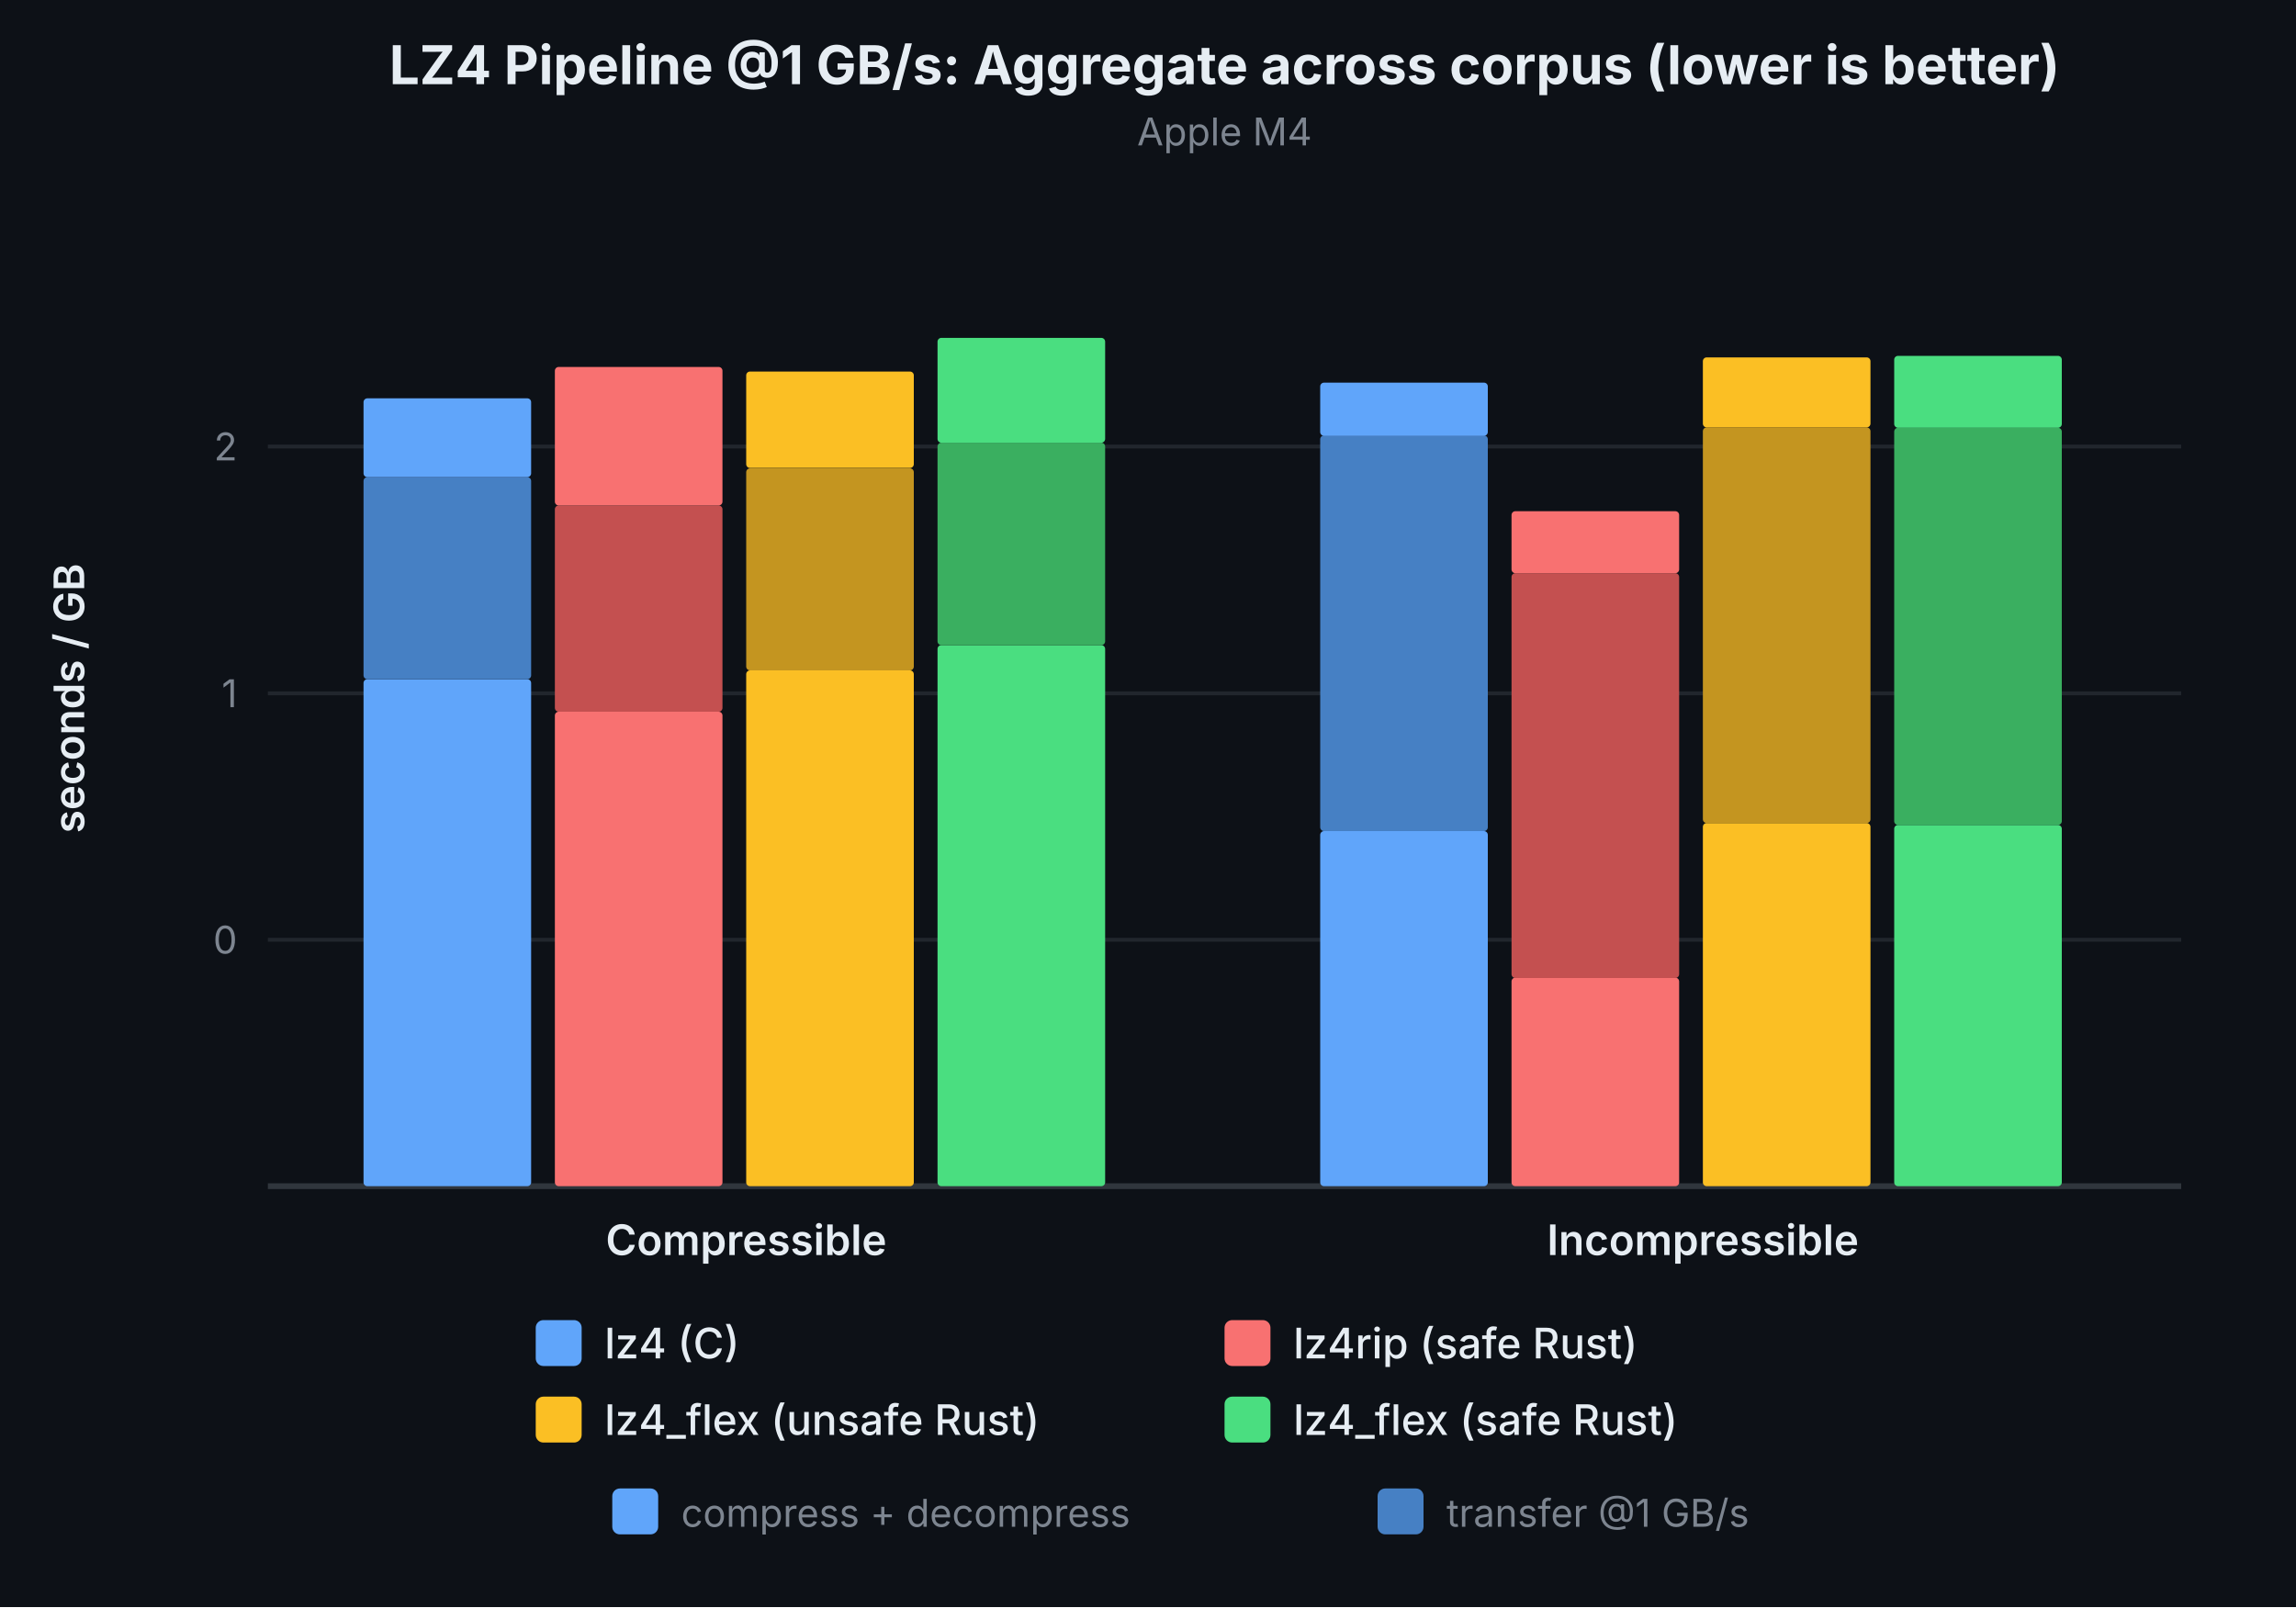
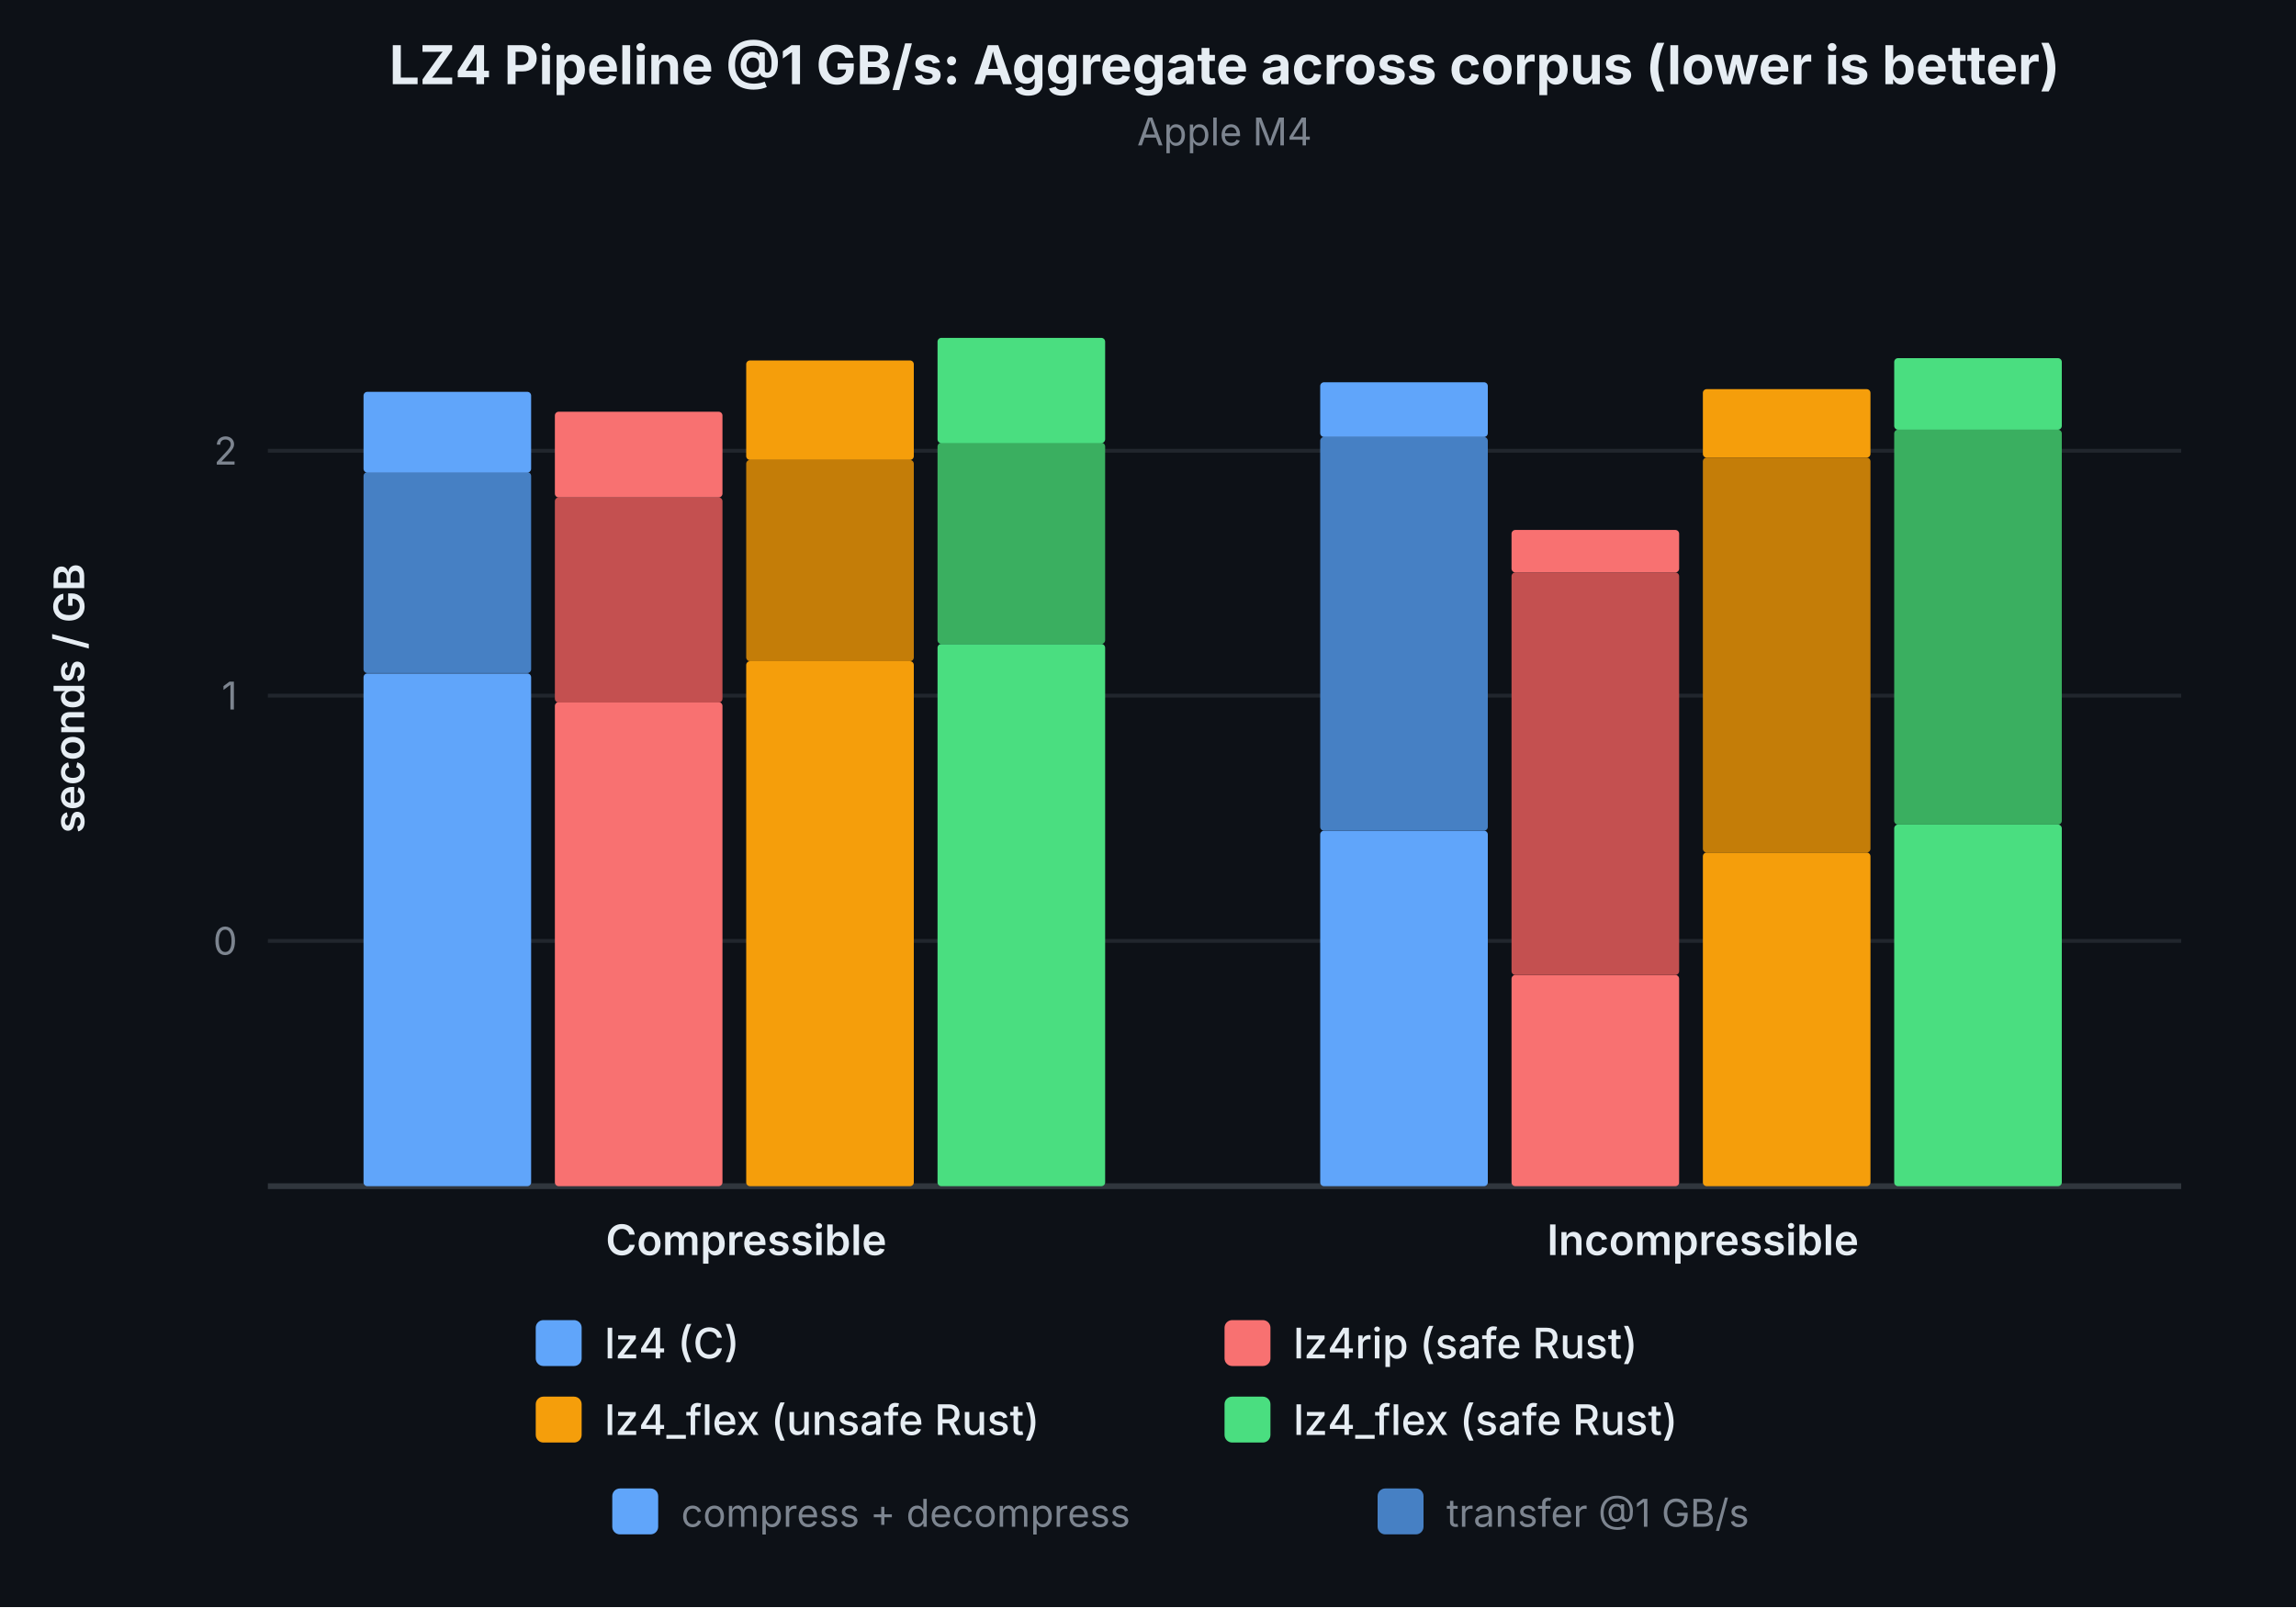
<svg xmlns="http://www.w3.org/2000/svg" viewBox="0 0 600 420" font-family="system-ui, -apple-system, sans-serif">
  <rect width="600" height="420" fill="#0d1117" />
  <text x="320.0" y="22" text-anchor="middle" fill="#e6edf3" font-size="14" font-weight="700">LZ4 Pipeline @1 GB/s: Aggregate across corpus (lower is better)</text>
  <text x="320.0" y="38" text-anchor="middle" fill="#7d8590" font-size="10">Apple M4</text>
-   <line x1="70" y1="245.6" x2="570" y2="245.6" stroke="#21262d" stroke-width="1" />
-   <text x="62" y="245.6" text-anchor="end" dominant-baseline="middle" fill="#7d8590" font-size="10">0</text>
-   <line x1="70" y1="181.2" x2="570" y2="181.2" stroke="#21262d" stroke-width="1" />
-   <text x="62" y="181.2" text-anchor="end" dominant-baseline="middle" fill="#7d8590" font-size="10">1</text>
-   <line x1="70" y1="116.7" x2="570" y2="116.7" stroke="#21262d" stroke-width="1" />
-   <text x="62" y="116.7" text-anchor="end" dominant-baseline="middle" fill="#7d8590" font-size="10">2</text>
+   <line x1="70" y1="245.9" x2="570" y2="245.9" stroke="#21262d" stroke-width="1" />
+   <text x="62" y="245.9" text-anchor="end" dominant-baseline="middle" fill="#7d8590" font-size="10">0</text>
+   <line x1="70" y1="181.8" x2="570" y2="181.8" stroke="#21262d" stroke-width="1" />
+   <text x="62" y="181.8" text-anchor="end" dominant-baseline="middle" fill="#7d8590" font-size="10">1</text>
+   <line x1="70" y1="117.8" x2="570" y2="117.8" stroke="#21262d" stroke-width="1" />
+   <text x="62" y="117.8" text-anchor="end" dominant-baseline="middle" fill="#7d8590" font-size="10">2</text>
  <line x1="70" y1="310" x2="570" y2="310" stroke="#30363d" stroke-width="1.5" />
  <text x="22" y="182.5" text-anchor="middle" fill="#e6edf3" font-size="11" font-weight="600" transform="rotate(-90,22,182.5)">seconds / GB</text>
-   <rect x="95.0" y="177.5" width="43.8" height="132.5" fill="#60a5fa" rx="1" />
-   <rect x="95.0" y="124.7" width="43.8" height="52.8" fill="#4680c4" rx="1" />
-   <rect x="95.0" y="104.1" width="43.8" height="20.6" fill="#60a5fa" rx="1" />
-   <rect x="145.0" y="186.0" width="43.8" height="124.0" fill="#f87171" rx="1" />
-   <rect x="145.0" y="132.1" width="43.8" height="53.9" fill="#c45050" rx="1" />
-   <rect x="145.0" y="95.9" width="43.8" height="36.2" fill="#f87171" rx="1" />
-   <rect x="195.0" y="175.2" width="43.8" height="134.8" fill="#fbbf24" rx="1" />
-   <rect x="195.0" y="122.4" width="43.8" height="52.8" fill="#c49520" rx="1" />
-   <rect x="195.0" y="97.1" width="43.8" height="25.2" fill="#fbbf24" rx="1" />
-   <rect x="245.0" y="168.6" width="43.8" height="141.4" fill="#4ade80" rx="1" />
-   <rect x="245.0" y="115.7" width="43.8" height="52.9" fill="#3aaf60" rx="1" />
-   <rect x="245.0" y="88.3" width="43.8" height="27.4" fill="#4ade80" rx="1" />
+   <rect x="95.0" y="176.0" width="43.8" height="134.0" fill="#60a5fa" rx="1" />
+   <rect x="95.0" y="123.4" width="43.8" height="52.5" fill="#4680c4" rx="1" />
+   <rect x="95.0" y="102.4" width="43.8" height="21.1" fill="#60a5fa" rx="1" />
+   <rect x="145.0" y="183.5" width="43.8" height="126.5" fill="#f87171" rx="1" />
+   <rect x="145.0" y="130.0" width="43.8" height="53.6" fill="#c45050" rx="1" />
+   <rect x="145.0" y="107.6" width="43.8" height="22.4" fill="#f87171" rx="1" />
+   <rect x="195.0" y="172.8" width="43.8" height="137.2" fill="#f59e0b" rx="1" />
+   <rect x="195.0" y="120.2" width="43.8" height="52.6" fill="#c47d08" rx="1" />
+   <rect x="195.0" y="94.2" width="43.8" height="26.0" fill="#f59e0b" rx="1" />
+   <rect x="245.0" y="168.3" width="43.8" height="141.7" fill="#4ade80" rx="1" />
+   <rect x="245.0" y="115.7" width="43.8" height="52.6" fill="#3aaf60" rx="1" />
+   <rect x="245.0" y="88.3" width="43.8" height="27.5" fill="#4ade80" rx="1" />
  <text x="195.0" y="328" text-anchor="middle" fill="#e6edf3" font-size="11" font-weight="600">Compressible</text>
-   <rect x="345.0" y="217.2" width="43.8" height="92.8" fill="#60a5fa" rx="1" />
-   <rect x="345.0" y="113.8" width="43.8" height="103.4" fill="#4680c4" rx="1" />
-   <rect x="345.0" y="100.0" width="43.8" height="13.9" fill="#60a5fa" rx="1" />
-   <rect x="395.0" y="255.5" width="43.8" height="54.5" fill="#f87171" rx="1" />
-   <rect x="395.0" y="149.8" width="43.8" height="105.8" fill="#c45050" rx="1" />
-   <rect x="395.0" y="133.6" width="43.8" height="16.2" fill="#f87171" rx="1" />
-   <rect x="445.0" y="215.1" width="43.8" height="94.9" fill="#fbbf24" rx="1" />
-   <rect x="445.0" y="111.7" width="43.8" height="103.4" fill="#c49520" rx="1" />
-   <rect x="445.0" y="93.4" width="43.8" height="18.3" fill="#fbbf24" rx="1" />
-   <rect x="495.0" y="215.6" width="43.8" height="94.4" fill="#4ade80" rx="1" />
-   <rect x="495.0" y="111.8" width="43.8" height="103.8" fill="#3aaf60" rx="1" />
-   <rect x="495.0" y="93.0" width="43.8" height="18.8" fill="#4ade80" rx="1" />
+   <rect x="345.0" y="217.1" width="43.8" height="92.9" fill="#60a5fa" rx="1" />
+   <rect x="345.0" y="114.2" width="43.8" height="102.9" fill="#4680c4" rx="1" />
+   <rect x="345.0" y="99.9" width="43.8" height="14.3" fill="#60a5fa" rx="1" />
+   <rect x="395.0" y="254.8" width="43.8" height="55.2" fill="#f87171" rx="1" />
+   <rect x="395.0" y="149.6" width="43.8" height="105.2" fill="#c45050" rx="1" />
+   <rect x="395.0" y="138.5" width="43.8" height="11.1" fill="#f87171" rx="1" />
+   <rect x="445.0" y="222.8" width="43.8" height="87.2" fill="#f59e0b" rx="1" />
+   <rect x="445.0" y="119.6" width="43.8" height="103.2" fill="#c47d08" rx="1" />
+   <rect x="445.0" y="101.7" width="43.8" height="17.9" fill="#f59e0b" rx="1" />
+   <rect x="495.0" y="215.5" width="43.8" height="94.5" fill="#4ade80" rx="1" />
+   <rect x="495.0" y="112.3" width="43.8" height="103.2" fill="#3aaf60" rx="1" />
+   <rect x="495.0" y="93.6" width="43.8" height="18.7" fill="#4ade80" rx="1" />
  <text x="445.0" y="328" text-anchor="middle" fill="#e6edf3" font-size="11" font-weight="600">Incompressible</text>
  <rect x="140" y="345" width="12" height="12" fill="#60a5fa" rx="2" />
  <text x="158" y="355" fill="#e6edf3" font-size="11" font-weight="500">lz4 (C)</text>
  <rect x="320" y="345" width="12" height="12" fill="#f87171" rx="2" />
  <text x="338" y="355" fill="#e6edf3" font-size="11" font-weight="500">lz4rip (safe Rust)</text>
-   <rect x="140" y="365" width="12" height="12" fill="#fbbf24" rx="2" />
+   <rect x="140" y="365" width="12" height="12" fill="#f59e0b" rx="2" />
  <text x="158" y="375" fill="#e6edf3" font-size="11" font-weight="500">lz4_flex (unsafe Rust)</text>
  <rect x="320" y="365" width="12" height="12" fill="#4ade80" rx="2" />
  <text x="338" y="375" fill="#e6edf3" font-size="11" font-weight="500">lz4_flex (safe Rust)</text>
  <rect x="160" y="389" width="12" height="12" fill="#60a5fa" rx="2" />
  <text x="178" y="399" fill="#7d8590" font-size="10">compress + decompress</text>
  <rect x="360" y="389" width="12" height="12" fill="#4680c4" rx="2" />
  <text x="378" y="399" fill="#7d8590" font-size="10">transfer @1 GB/s</text>
</svg>
